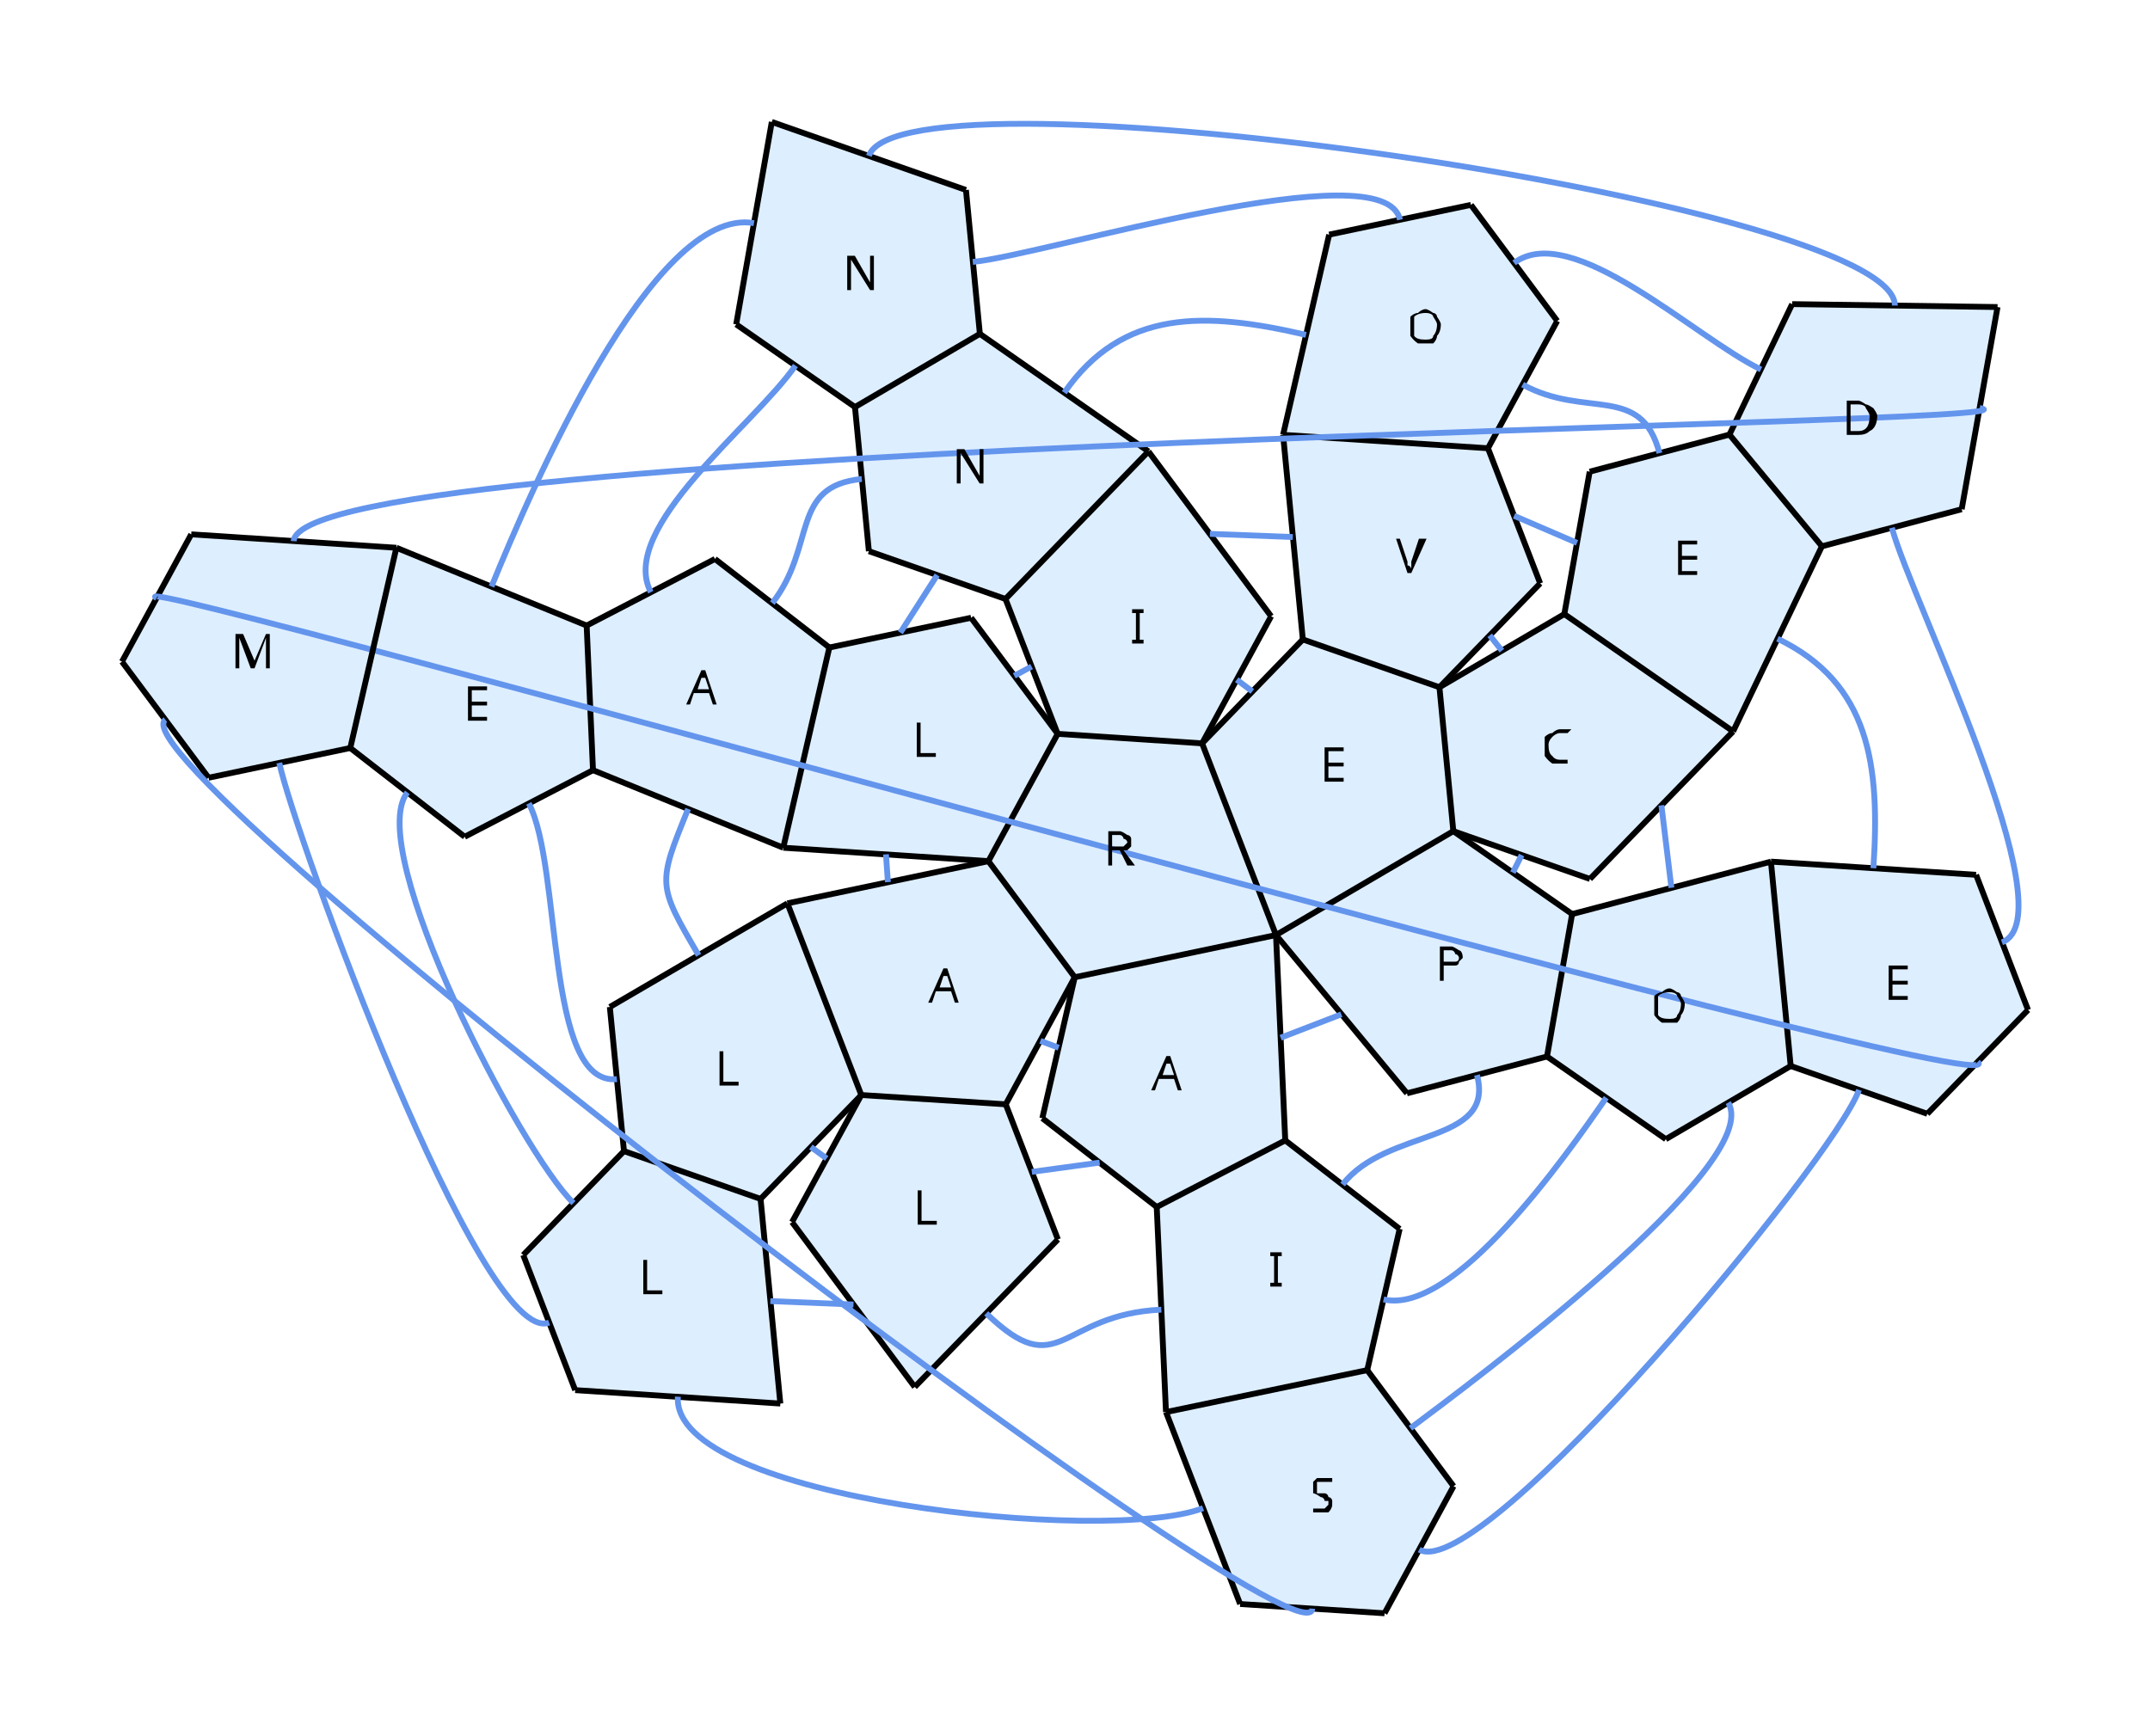
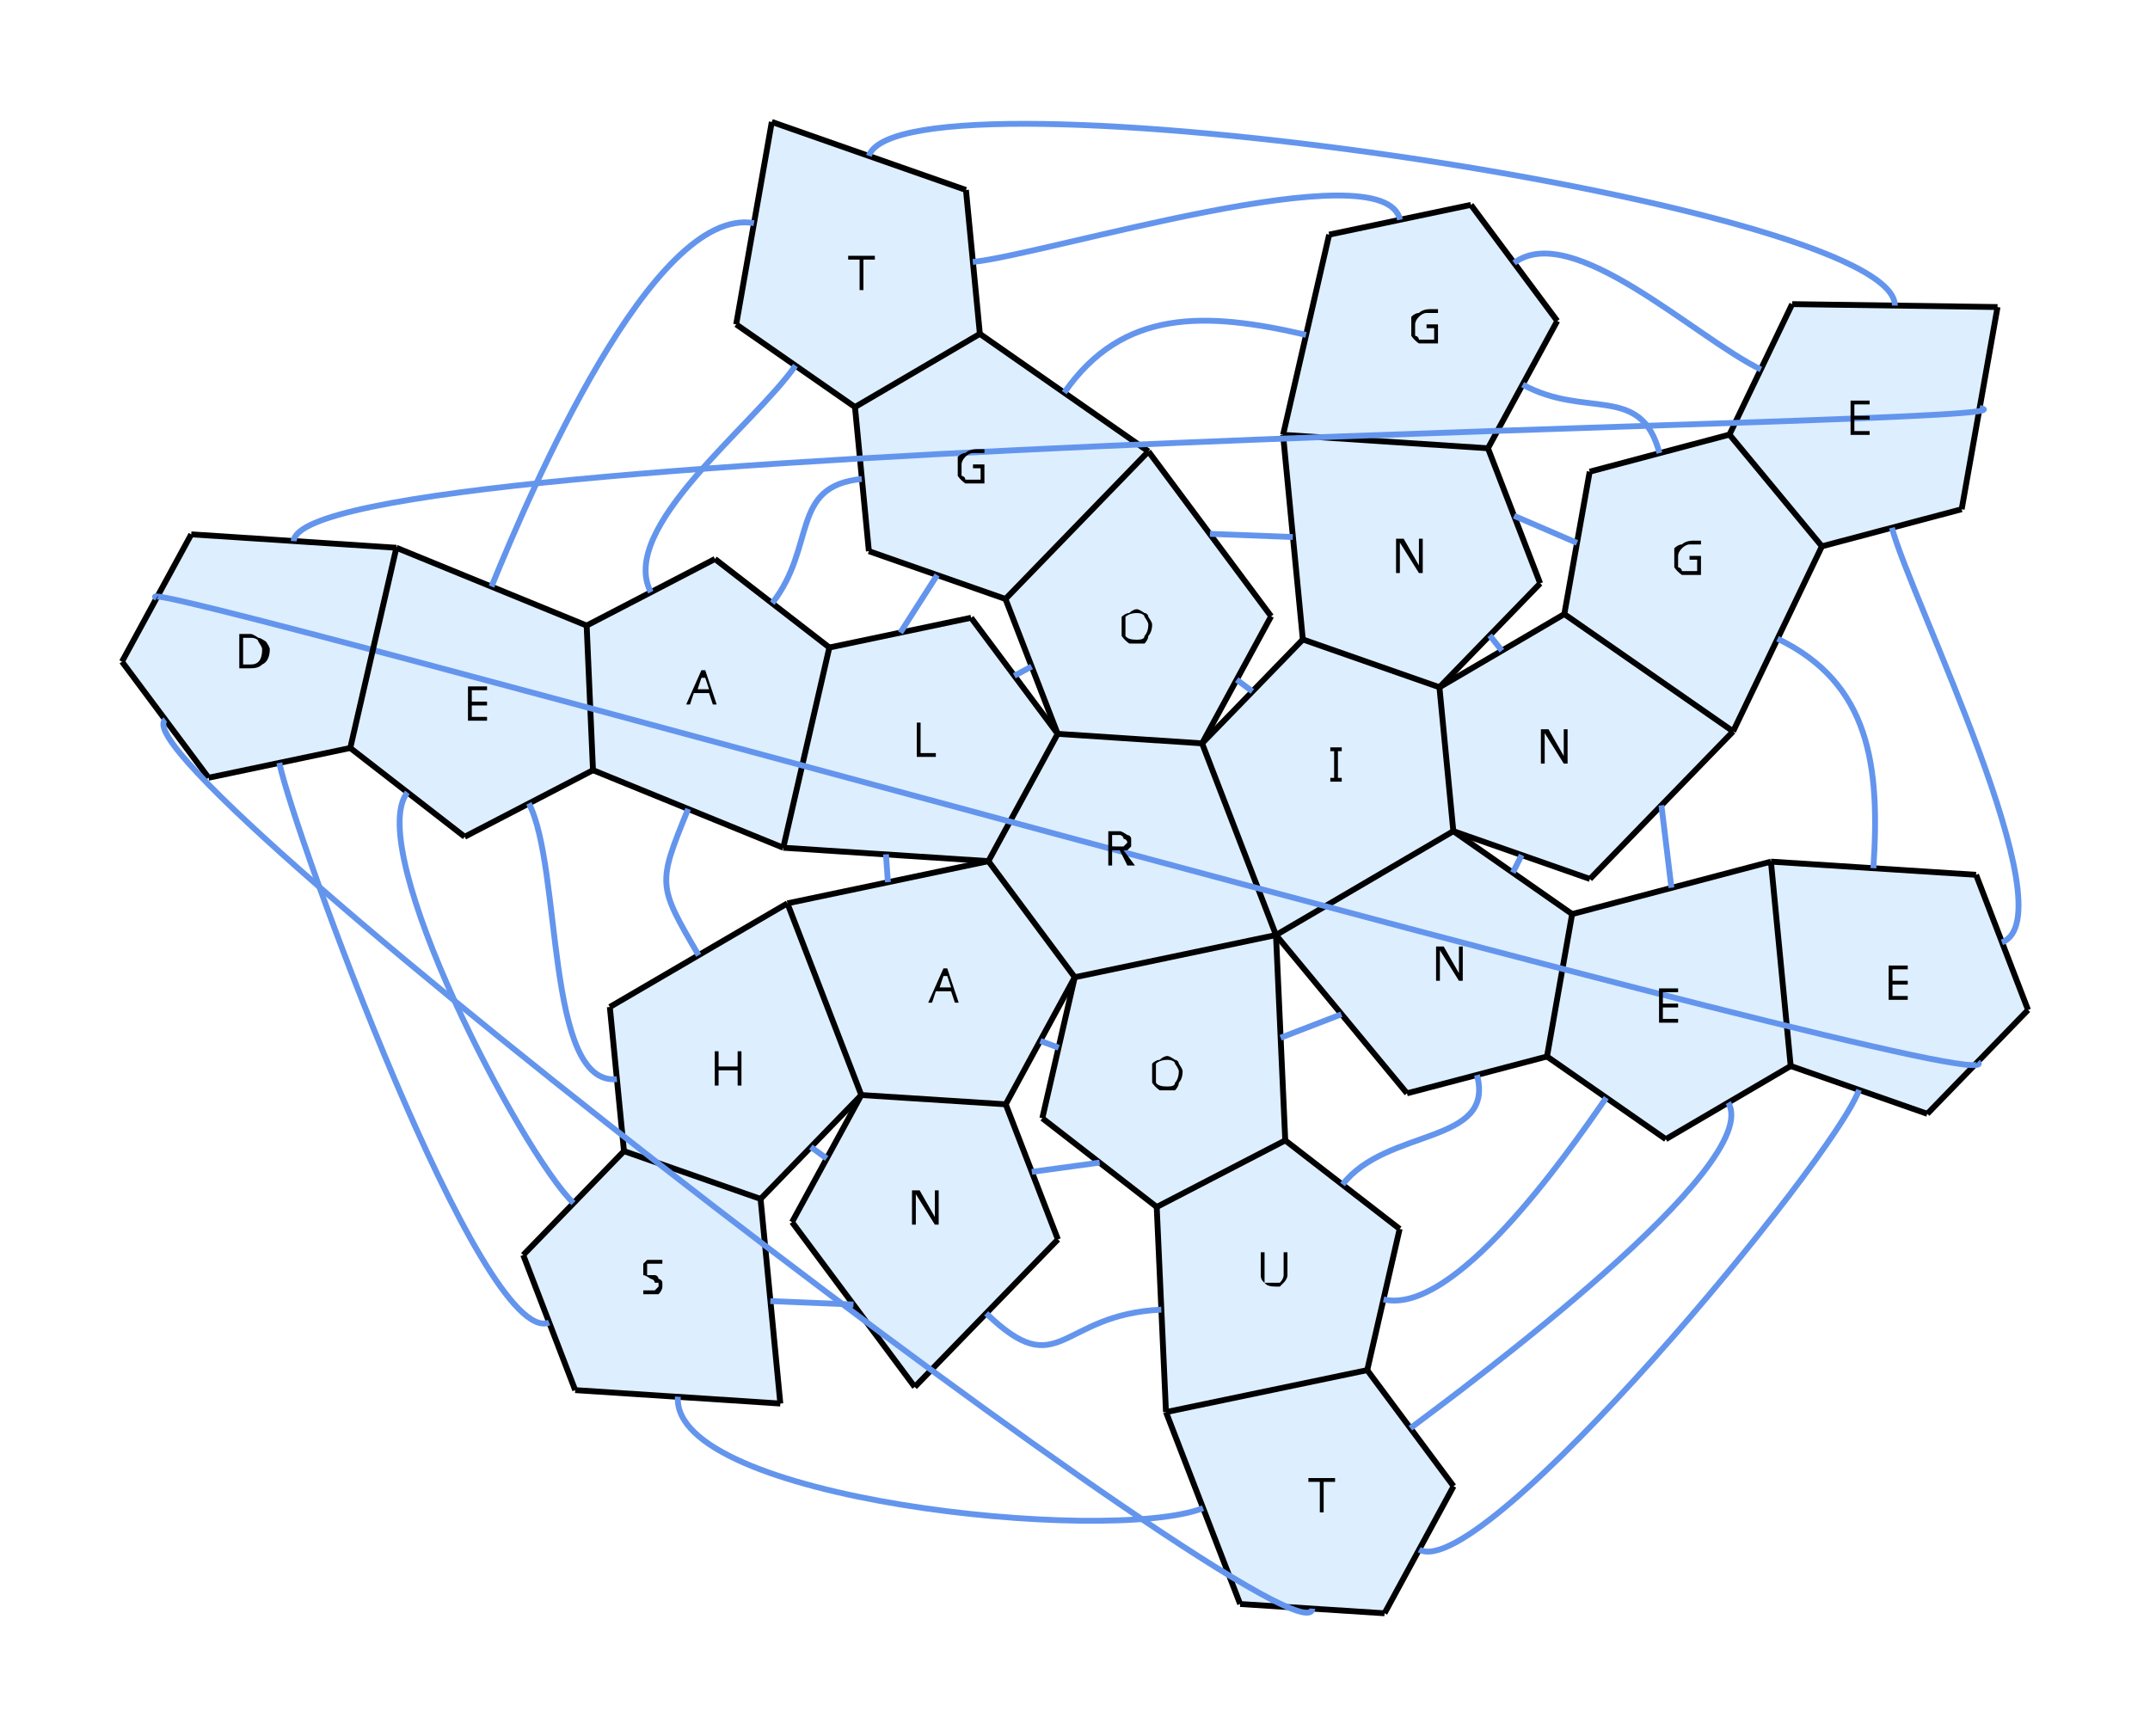
<svg xmlns="http://www.w3.org/2000/svg" class="polyhedron" viewBox="-5.231 -3.834 8.814 7.115" stroke-width="0.024" font-family="Work Sans">
  <path id="outline-0" d="M0,0 -0.303,-0.786 -0.895,-0.825 -1.179,-0.303 -0.825,0.173z" fill="#def" />
  <path id="outline-1" d="M0,0 0.727,-0.426 0.67,-1.016 0.11,-1.212 -0.303,-0.786z" fill="#def" />
  <path id="outline-18" d="M-0.523,-1.983 -1.109,-1.378 -0.895,-0.825 -0.303,-0.786 -0.02,-1.307z" fill="#def" />
  <path id="outline-10" d="M-2.02,-0.358 -1.179,-0.303 -0.895,-0.825 -1.25,-1.301 -1.831,-1.179z" fill="#def" />
  <path id="outline-11" d="M-2.003,-0.13 -1.7,0.656 -1.108,0.694 -0.825,0.173 -1.179,-0.303z" fill="#def" />
  <path id="outline-3" d="M0,7.68611651176507E-18 -0.825,0.173 -0.958,0.751 -0.489,1.115 0.038,0.842z" fill="#def" />
  <path id="outline-2" d="M0,0 0.537,0.649 1.111,0.498 1.214,-0.086 0.727,-0.426z" fill="#def" />
  <path id="outline-15" d="M1.874,-0.835 1.182,-1.316 0.67,-1.016 0.727,-0.426 1.287,-0.23z" fill="#def" />
  <path id="outline-17" d="M0.029,-2.051 0.11,-1.212 0.67,-1.016 1.083,-1.442 0.869,-1.996z" fill="#def" />
  <path id="outline-19" d="M-0.523,-1.983 -1.214,-2.465 -1.726,-2.165 -1.669,-1.574 -1.109,-1.378z" fill="#def" />
  <path id="outline-9" d="M-2.02,-0.358 -1.831,-1.179 -2.3,-1.542 -2.826,-1.269 -2.8,-0.676z" fill="#def" />
  <path id="outline-8" d="M-2.003,-0.13 -2.731,0.295 -2.673,0.886 -2.113,1.082 -1.7,0.656z" fill="#def" />
  <path id="outline-23" d="M-1.481,1.853 -0.894,1.248 -1.108,0.694 -1.7,0.656 -1.984,1.177z" fill="#def" />
  <path id="outline-20" d="M-0.451,1.956 0.374,1.784 0.507,1.205 0.038,0.842 -0.489,1.115z" fill="#def" />
  <path id="outline-14" d="M2.029,-0.301 1.214,-0.086 1.111,0.498 1.598,0.837 2.11,0.537z" fill="#def" />
  <path id="outline-12" d="M1.874,-0.835 2.238,-1.594 1.859,-2.052 1.286,-1.9 1.182,-1.316z" fill="#def" />
  <path id="outline-16" d="M0.029,-2.051 0.869,-1.996 1.153,-2.518 0.799,-2.994 0.218,-2.872z" fill="#def" />
  <path id="outline-7" d="M-2.067,-3.334 -2.213,-2.504 -1.726,-2.165 -1.214,-2.465 -1.271,-3.055z" fill="#def" />
  <path id="outline-4" d="M-3.606,-1.588 -3.795,-0.767 -3.326,-0.403 -2.8,-0.676 -2.826,-1.269z" fill="#def" />
  <path id="outline-22" d="M-2.032,1.921 -2.113,1.082 -2.673,0.886 -3.086,1.312 -2.873,1.866z" fill="#def" />
  <path id="outline-21" d="M-0.451,1.956 -0.147,2.743 0.445,2.781 0.728,2.26 0.374,1.784z" fill="#def" />
  <path id="outline-13" d="M2.029,-0.301 2.11,0.537 2.67,0.733 3.083,0.307 2.87,-0.247z" fill="#def" />
  <path id="outline-6" d="M2.958,-2.575 2.116,-2.587 1.859,-2.052 2.238,-1.594 2.811,-1.746z" fill="#def" />
  <path id="outline-5" d="M-3.606,-1.588 -4.447,-1.643 -4.731,-1.121 -4.376,-0.645 -3.795,-0.767z" fill="#def" />
  <path id="edge-1-3" d="M 0.11,-1.212 L -0.303,-0.786" stroke="black" />
  <path id="edge-1-4" d="M -0.303,-0.786 L 0,0" stroke="black" />
  <path stroke="cornflowerblue" fill="none" id="curve-1-4" d="M -0.152,-0.393 L -0.152,-0.393" />
  <path id="edge-18-1" d="M -1.109,-1.378 L -0.895,-0.825" stroke="black" />
  <path id="edge-18-2" d="M -0.895,-0.825 L -0.303,-0.786" stroke="black" />
  <path stroke="cornflowerblue" fill="none" id="curve-18-2" d="M -0.599,-0.805 L -0.599,-0.805" />
  <path id="edge-18-3" d="M -0.303,-0.786 L -0.02,-1.307" stroke="black" />
  <path stroke="cornflowerblue" fill="none" id="curve-18-3" d="M -0.161,-1.047 L -0.097,-0.999" />
  <path id="edge-18-4" d="M -0.02,-1.307 L -0.523,-1.983" stroke="black" />
  <path id="edge-10-0" d="M -2.02,-0.358 L -1.179,-0.303" stroke="black" />
  <path id="edge-10-1" d="M -1.179,-0.303 L -0.895,-0.825" stroke="black" />
  <path stroke="cornflowerblue" fill="none" id="curve-10-1" d="M -1.037,-0.564 L -1.037,-0.564" />
  <path id="edge-10-2" d="M -0.895,-0.825 L -1.25,-1.301" stroke="black" />
  <path stroke="cornflowerblue" fill="none" id="curve-10-2" d="M -1.073,-1.063 L -1.002,-1.101" />
  <path id="edge-10-3" d="M -1.25,-1.301 L -1.831,-1.179" stroke="black" />
  <path id="edge-11-2" d="M -1.108,0.694 L -0.825,0.173" stroke="black" />
  <path id="edge-11-3" d="M -0.825,0.173 L -1.179,-0.303" stroke="black" />
  <path stroke="cornflowerblue" fill="none" id="curve-11-3" d="M -1.002,-0.065 L -1.002,-0.065" />
  <path id="edge-11-4" d="M -1.179,-0.303 L -2.003,-0.13" stroke="black" />
  <path stroke="cornflowerblue" fill="none" id="curve-11-4" d="M -1.591,-0.217 L -1.599,-0.331" />
  <path id="edge-3-0" d="M 0,7.68611651176507E-18 L -0.825,0.173" stroke="black" />
  <path stroke="cornflowerblue" fill="none" id="curve-3-0" d="M -0.412,0.086 L -0.412,0.086" />
  <path id="edge-3-1" d="M -0.825,0.173 L -0.958,0.751" stroke="black" />
  <path stroke="cornflowerblue" fill="none" id="curve-3-1" d="M -0.891,0.462 L -0.966,0.434" />
  <path id="edge-3-2" d="M -0.958,0.751 L -0.489,1.115" stroke="black" />
  <path id="edge-3-4" d="M 0.038,0.842 L 0,7.68611651176507E-18" stroke="black" />
  <path id="edge-2-0" d="M 0,0 L 0.537,0.649" stroke="black" />
  <path stroke="cornflowerblue" fill="none" id="curve-2-0" d="M 0.268,0.325 L 0.019,0.421" />
  <path id="edge-2-1" d="M 0.537,0.649 L 1.111,0.498" stroke="black" />
  <path id="edge-2-3" d="M 1.214,-0.086 L 0.727,-0.426" stroke="black" />
  <path id="edge-2-4" d="M 0.727,-0.426 L 0,0" stroke="black" />
  <path stroke="cornflowerblue" fill="none" id="curve-2-4" d="M 0.364,-0.213 L 0.364,-0.213" />
  <path id="edge-15-1" d="M 1.182,-1.316 L 0.67,-1.016" stroke="black" />
  <path id="edge-15-2" d="M 0.67,-1.016 L 0.727,-0.426" stroke="black" />
  <path stroke="cornflowerblue" fill="none" id="curve-15-2" d="M 0.699,-0.721 L 0.699,-0.721" />
  <path id="edge-15-3" d="M 0.727,-0.426 L 1.287,-0.23" stroke="black" />
  <path stroke="cornflowerblue" fill="none" id="curve-15-3" d="M 1.007,-0.328 L 0.971,-0.256" />
  <path id="edge-15-4" d="M 1.287,-0.23 L 1.874,-0.835" stroke="black" />
  <path id="edge-17-0" d="M 0.029,-2.051 L 0.11,-1.212" stroke="black" />
  <path stroke="cornflowerblue" fill="none" id="curve-17-0" d="M 0.069,-1.632 L -0.271,-1.645" />
  <path id="edge-17-1" d="M 0.11,-1.212 L 0.67,-1.016" stroke="black" />
  <path stroke="cornflowerblue" fill="none" id="curve-17-1" d="M 0.39,-1.114 L 0.39,-1.114" />
  <path id="edge-17-2" d="M 0.67,-1.016 L 1.083,-1.442" stroke="black" />
  <path stroke="cornflowerblue" fill="none" id="curve-17-2" d="M 0.876,-1.229 L 0.926,-1.166" />
  <path id="edge-17-3" d="M 1.083,-1.442 L 0.869,-1.996" stroke="black" />
  <path id="edge-19-0" d="M -0.523,-1.983 L -1.214,-2.465" stroke="black" />
  <path id="edge-19-2" d="M -1.726,-2.165 L -1.669,-1.574" stroke="black" />
  <path id="edge-19-3" d="M -1.669,-1.574 L -1.109,-1.378" stroke="black" />
  <path stroke="cornflowerblue" fill="none" id="curve-19-3" d="M -1.389,-1.476 L -1.54,-1.24" />
  <path id="edge-19-4" d="M -1.109,-1.378 L -0.523,-1.983" stroke="black" />
  <path stroke="cornflowerblue" fill="none" id="curve-19-4" d="M -0.816,-1.681 L -0.816,-1.681" />
  <path id="edge-9-0" d="M -2.02,-0.358 L -1.831,-1.179" stroke="black" />
  <path stroke="cornflowerblue" fill="none" id="curve-9-0" d="M -1.925,-0.768 L -1.925,-0.768" />
  <path id="edge-9-1" d="M -1.831,-1.179 L -2.3,-1.542" stroke="black" />
  <path stroke="cornflowerblue" fill="none" id="curve-9-1" d="M -2.065,-1.361 C -1.883,-1.595 -1.993,-1.841 -1.698,-1.87" />
  <path id="edge-9-2" d="M -2.3,-1.542 L -2.826,-1.269" stroke="black" />
  <path id="edge-9-4" d="M -2.8,-0.676 L -2.02,-0.358" stroke="black" />
  <path id="edge-8-0" d="M -2.003,-0.13 L -2.731,0.295" stroke="black" />
  <path stroke="cornflowerblue" fill="none" id="curve-8-0" d="M -2.367,0.083 C -2.536,-0.207 -2.536,-0.207 -2.41,-0.517" />
  <path id="edge-8-1" d="M -2.731,0.295 L -2.673,0.886" stroke="black" />
  <path id="edge-8-3" d="M -2.113,1.082 L -1.7,0.656" stroke="black" />
  <path id="edge-8-4" d="M -1.7,0.656 L -2.003,-0.13" stroke="black" />
  <path stroke="cornflowerblue" fill="none" id="curve-8-4" d="M -1.852,0.263 L -1.852,0.263" />
  <path id="edge-23-0" d="M -1.481,1.853 L -0.894,1.248" stroke="black" />
  <path id="edge-23-1" d="M -0.894,1.248 L -1.108,0.694" stroke="black" />
  <path stroke="cornflowerblue" fill="none" id="curve-23-1" d="M -1.001,0.971 L -0.723,0.933" />
  <path id="edge-23-2" d="M -1.108,0.694 L -1.7,0.656" stroke="black" />
  <path stroke="cornflowerblue" fill="none" id="curve-23-2" d="M -1.404,0.675 L -1.404,0.675" />
  <path id="edge-23-3" d="M -1.7,0.656 L -1.984,1.177" stroke="black" />
  <path stroke="cornflowerblue" fill="none" id="curve-23-3" d="M -1.842,0.916 L -1.907,0.869" />
  <path id="edge-23-4" d="M -1.984,1.177 L -1.481,1.853" stroke="black" />
  <path id="edge-20-1" d="M 0.374,1.784 L 0.507,1.205" stroke="black" />
  <path id="edge-20-2" d="M 0.507,1.205 L 0.038,0.842" stroke="black" />
  <path stroke="cornflowerblue" fill="none" id="curve-20-2" d="M 0.273,1.023 C 0.454,0.789 0.9,0.861 0.824,0.574" />
  <path id="edge-20-3" d="M 0.038,0.842 L -0.489,1.115" stroke="black" />
  <path stroke="cornflowerblue" fill="none" id="curve-20-3" d="M -0.225,0.978 L -0.225,0.978" />
  <path id="edge-20-4" d="M -0.489,1.115 L -0.451,1.956" stroke="black" />
  <path stroke="cornflowerblue" fill="none" id="curve-20-4" d="M -0.47,1.536 C -0.89,1.555 -0.885,1.844 -1.188,1.551" />
  <path id="edge-14-0" d="M 2.029,-0.301 L 1.214,-0.086" stroke="black" />
  <path stroke="cornflowerblue" fill="none" id="curve-14-0" d="M 1.621,-0.194 L 1.58,-0.532" />
  <path id="edge-14-1" d="M 1.214,-0.086 L 1.111,0.498" stroke="black" />
  <path stroke="cornflowerblue" fill="none" id="curve-14-1" d="M 1.162,0.206 L 1.162,0.206" />
  <path id="edge-14-2" d="M 1.111,0.498 L 1.598,0.837" stroke="black" />
  <path stroke="cornflowerblue" fill="none" id="curve-14-2" d="M 1.354,0.667 C 1.185,0.911 0.73,1.561 0.441,1.494" />
  <path id="edge-14-3" d="M 1.598,0.837 L 2.11,0.537" stroke="black" />
  <path id="edge-12-0" d="M 1.874,-0.835 L 2.238,-1.594" stroke="black" />
  <path id="edge-12-2" d="M 1.859,-2.052 L 1.286,-1.9" stroke="black" />
  <path id="edge-12-3" d="M 1.286,-1.9 L 1.182,-1.316" stroke="black" />
  <path stroke="cornflowerblue" fill="none" id="curve-12-3" d="M 1.234,-1.608 L 0.976,-1.719" />
  <path id="edge-12-4" d="M 1.182,-1.316 L 1.874,-0.835" stroke="black" />
  <path stroke="cornflowerblue" fill="none" id="curve-12-4" d="M 1.528,-1.075 L 1.528,-1.075" />
  <path id="edge-16-0" d="M 0.029,-2.051 L 0.869,-1.996" stroke="black" />
  <path stroke="cornflowerblue" fill="none" id="curve-16-0" d="M 0.449,-2.024 L 0.449,-2.024" />
  <path id="edge-16-1" d="M 0.869,-1.996 L 1.153,-2.518" stroke="black" />
  <path stroke="cornflowerblue" fill="none" id="curve-16-1" d="M 1.011,-2.257 C 1.272,-2.115 1.497,-2.263 1.572,-1.976" />
  <path id="edge-16-2" d="M 1.153,-2.518 L 0.799,-2.994" stroke="black" />
  <path id="edge-16-3" d="M 0.799,-2.994 L 0.218,-2.872" stroke="black" />
  <path id="edge-16-4" d="M 0.218,-2.872 L 0.029,-2.051" stroke="black" />
  <path stroke="cornflowerblue" fill="none" id="curve-16-4" d="M 0.123,-2.461 C -0.287,-2.556 -0.628,-2.57 -0.868,-2.224" />
  <path id="edge-7-0" d="M -2.067,-3.334 L -2.213,-2.504" stroke="black" />
  <path id="edge-7-1" d="M -2.213,-2.504 L -1.726,-2.165" stroke="black" />
  <path stroke="cornflowerblue" fill="none" id="curve-7-1" d="M -1.97,-2.335 C -2.139,-2.091 -2.7,-1.669 -2.563,-1.406" />
  <path id="edge-7-2" d="M -1.726,-2.165 L -1.214,-2.465" stroke="black" />
  <path stroke="cornflowerblue" fill="none" id="curve-7-2" d="M -1.47,-2.315 L -1.47,-2.315" />
  <path id="edge-7-3" d="M -1.214,-2.465 L -1.271,-3.055" stroke="black" />
  <path stroke="cornflowerblue" fill="none" id="curve-7-3" d="M -1.243,-2.76 C -0.947,-2.789 0.447,-3.223 0.508,-2.933" />
  <path id="edge-7-4" d="M -1.271,-3.055 L -2.067,-3.334" stroke="black" />
  <path id="edge-4-1" d="M -3.795,-0.767 L -3.326,-0.403" stroke="black" />
  <path id="edge-4-2" d="M -3.326,-0.403 L -2.8,-0.676" stroke="black" />
  <path stroke="cornflowerblue" fill="none" id="curve-4-2" d="M -3.063,-0.54 C -2.926,-0.276 -2.997,0.619 -2.702,0.591" />
  <path id="edge-4-3" d="M -2.8,-0.676 L -2.826,-1.269" stroke="black" />
  <path stroke="cornflowerblue" fill="none" id="curve-4-3" d="M -2.813,-0.973 L -2.813,-0.973" />
  <path id="edge-4-4" d="M -2.826,-1.269 L -3.606,-1.588" stroke="black" />
  <path stroke="cornflowerblue" fill="none" id="curve-4-4" d="M -3.216,-1.429 C -3.057,-1.819 -2.555,-2.992 -2.14,-2.919" />
  <path id="edge-22-0" d="M -2.032,1.921 L -2.113,1.082" stroke="black" />
  <path stroke="cornflowerblue" fill="none" id="curve-22-0" d="M -2.073,1.501 L -1.732,1.515" />
  <path id="edge-22-1" d="M -2.113,1.082 L -2.673,0.886" stroke="black" />
  <path stroke="cornflowerblue" fill="none" id="curve-22-1" d="M -2.393,0.984 L -2.393,0.984" />
  <path id="edge-22-2" d="M -2.673,0.886 L -3.086,1.312" stroke="black" />
  <path stroke="cornflowerblue" fill="none" id="curve-22-2" d="M -2.88,1.099 C -3.093,0.893 -3.743,-0.351 -3.561,-0.585" />
  <path id="edge-22-3" d="M -3.086,1.312 L -2.873,1.866" stroke="black" />
  <path id="edge-22-4" d="M -2.873,1.866 L -2.032,1.921" stroke="black" />
  <path id="edge-21-0" d="M -0.451,1.956 L -0.147,2.743" stroke="black" />
  <path stroke="cornflowerblue" fill="none" id="curve-21-0" d="M -0.299,2.35 C -0.692,2.501 -2.48,2.314 -2.452,1.893" />
  <path id="edge-21-1" d="M -0.147,2.743 L 0.445,2.781" stroke="black" />
  <path id="edge-21-2" d="M 0.445,2.781 L 0.728,2.26" stroke="black" />
  <path id="edge-21-3" d="M 0.728,2.26 L 0.374,1.784" stroke="black" />
  <path stroke="cornflowerblue" fill="none" id="curve-21-3" d="M 0.551,2.022 C 0.789,1.844 2.004,0.943 1.854,0.687" />
  <path id="edge-21-4" d="M 0.374,1.784 L -0.451,1.956" stroke="black" />
  <path stroke="cornflowerblue" fill="none" id="curve-21-4" d="M -0.038,1.87 L -0.038,1.87" />
  <path id="edge-13-0" d="M 2.029,-0.301 L 2.11,0.537" stroke="black" />
  <path stroke="cornflowerblue" fill="none" id="curve-13-0" d="M 2.069,0.118 L 2.069,0.118" />
  <path id="edge-13-1" d="M 2.11,0.537 L 2.67,0.733" stroke="black" />
  <path stroke="cornflowerblue" fill="none" id="curve-13-1" d="M 2.39,0.635 C 2.292,0.915 0.847,2.662 0.587,2.52" />
  <path id="edge-13-2" d="M 2.67,0.733 L 3.083,0.307" stroke="black" />
  <path id="edge-13-3" d="M 3.083,0.307 L 2.87,-0.247" stroke="black" />
  <path id="edge-13-4" d="M 2.87,-0.247 L 2.029,-0.301" stroke="black" />
  <path stroke="cornflowerblue" fill="none" id="curve-13-4" d="M 2.449,-0.274 C 2.477,-0.694 2.435,-1.033 2.056,-1.215" />
  <path id="edge-6-0" d="M 2.958,-2.575 L 2.116,-2.587" stroke="black" />
  <path stroke="cornflowerblue" fill="none" id="curve-6-0" d="M 2.537,-2.581 C 2.543,-3.002 -1.53,-3.592 -1.669,-3.195" />
  <path id="edge-6-1" d="M 2.116,-2.587 L 1.859,-2.052" stroke="black" />
  <path stroke="cornflowerblue" fill="none" id="curve-6-1" d="M 1.988,-2.319 C 1.72,-2.448 1.214,-2.933 0.976,-2.756" />
  <path id="edge-6-2" d="M 1.859,-2.052 L 2.238,-1.594" stroke="black" />
  <path stroke="cornflowerblue" fill="none" id="curve-6-2" d="M 2.048,-1.823 L 2.048,-1.823" />
  <path id="edge-6-3" d="M 2.238,-1.594 L 2.811,-1.746" stroke="black" />
  <path stroke="cornflowerblue" fill="none" id="curve-6-3" d="M 2.525,-1.67 C 2.6,-1.383 3.253,-0.077 2.976,0.03" />
  <path id="edge-6-4" d="M 2.811,-1.746 L 2.958,-2.575" stroke="black" />
  <path id="edge-5-0" d="M -3.606,-1.588 L -4.447,-1.643" stroke="black" />
  <path stroke="cornflowerblue" fill="none" id="curve-5-0" d="M -4.027,-1.615 C -3.999,-2.036 3.3,-2.087 2.885,-2.161" />
  <path id="edge-5-1" d="M -4.447,-1.643 L -4.731,-1.121" stroke="black" />
  <path stroke="cornflowerblue" fill="none" id="curve-5-1" d="M -4.589,-1.382 C -4.85,-1.524 3.09,0.727 2.877,0.52" />
  <path id="edge-5-2" d="M -4.731,-1.121 L -4.376,-0.645" stroke="black" />
  <path stroke="cornflowerblue" fill="none" id="curve-5-2" d="M -4.553,-0.883 C -4.792,-0.706 0.129,3.058 0.149,2.762" />
  <path id="edge-5-3" d="M -4.376,-0.645 L -3.795,-0.767" stroke="black" />
  <path stroke="cornflowerblue" fill="none" id="curve-5-3" d="M -4.086,-0.706 C -4.025,-0.416 -3.256,1.696 -2.98,1.589" />
  <path id="edge-5-4" d="M -3.795,-0.767 L -3.606,-1.588" stroke="black" />
  <path stroke="cornflowerblue" fill="none" id="curve-5-4" d="M -3.701,-1.177 L -3.701,-1.177" />
  <text x="-0.64" y="-0.288" fill="black" font-size=".2" text-anchor="middle">R</text>
-   <text x="0.241" y="-0.628" fill="black" font-size=".2" text-anchor="middle">E</text>
-   <text x="-0.57" y="-1.196" fill="black" font-size=".2" text-anchor="middle">I</text>
+   <text x="0.241" y="-0.628" fill="black" font-size=".2" text-anchor="middle">I</text>
+   <text x="-0.57" y="-1.196" fill="black" font-size=".2" text-anchor="middle">O</text>
  <text x="-1.435" y="-0.733" fill="black" font-size=".2" text-anchor="middle">L</text>
  <text x="-1.363" y="0.278" fill="black" font-size=".2" text-anchor="middle">A</text>
-   <text x="-0.447" y="0.636" fill="black" font-size=".2" text-anchor="middle">A</text>
-   <text x="0.718" y="0.187" fill="black" font-size=".2" text-anchor="middle">P</text>
-   <text x="1.148" y="-0.704" fill="black" font-size=".2" text-anchor="middle">C</text>
-   <text x="0.552" y="-1.484" fill="black" font-size=".2" text-anchor="middle">V</text>
-   <text x="-1.248" y="-1.853" fill="black" font-size=".2" text-anchor="middle">N</text>
+   <text x="-0.447" y="0.636" fill="black" font-size=".2" text-anchor="middle">O</text>
+   <text x="0.718" y="0.187" fill="black" font-size=".2" text-anchor="middle">N</text>
+   <text x="1.148" y="-0.704" fill="black" font-size=".2" text-anchor="middle">N</text>
+   <text x="0.552" y="-1.484" fill="black" font-size=".2" text-anchor="middle">N</text>
+   <text x="-1.248" y="-1.853" fill="black" font-size=".2" text-anchor="middle">G</text>
  <text x="-2.355" y="-0.945" fill="black" font-size=".2" text-anchor="middle">A</text>
-   <text x="-2.244" y="0.618" fill="black" font-size=".2" text-anchor="middle">L</text>
-   <text x="-1.433" y="1.186" fill="black" font-size=".2" text-anchor="middle">L</text>
-   <text x="-0.004" y="1.44" fill="black" font-size=".2" text-anchor="middle">I</text>
-   <text x="1.612" y="0.357" fill="black" font-size=".2" text-anchor="middle">O</text>
-   <text x="1.688" y="-1.479" fill="black" font-size=".2" text-anchor="middle">E</text>
-   <text x="0.613" y="-2.426" fill="black" font-size=".2" text-anchor="middle">O</text>
-   <text x="-1.698" y="-2.645" fill="black" font-size=".2" text-anchor="middle">N</text>
+   <text x="-2.244" y="0.618" fill="black" font-size=".2" text-anchor="middle">H</text>
+   <text x="-1.433" y="1.186" fill="black" font-size=".2" text-anchor="middle">N</text>
+   <text x="-0.004" y="1.44" fill="black" font-size=".2" text-anchor="middle">U</text>
+   <text x="1.612" y="0.357" fill="black" font-size=".2" text-anchor="middle">E</text>
+   <text x="1.688" y="-1.479" fill="black" font-size=".2" text-anchor="middle">G</text>
+   <text x="0.613" y="-2.426" fill="black" font-size=".2" text-anchor="middle">G</text>
+   <text x="-1.698" y="-2.645" fill="black" font-size=".2" text-anchor="middle">T</text>
  <text x="-3.271" y="-0.881" fill="black" font-size=".2" text-anchor="middle">E</text>
-   <text x="-2.556" y="1.473" fill="black" font-size=".2" text-anchor="middle">L</text>
-   <text x="0.19" y="2.365" fill="black" font-size=".2" text-anchor="middle">S</text>
+   <text x="-2.556" y="1.473" fill="black" font-size=".2" text-anchor="middle">S</text>
+   <text x="0.19" y="2.365" fill="black" font-size=".2" text-anchor="middle">T</text>
  <text x="2.552" y="0.266" fill="black" font-size=".2" text-anchor="middle">E</text>
-   <text x="2.396" y="-2.051" fill="black" font-size=".2" text-anchor="middle">D</text>
-   <text x="-4.191" y="-1.093" fill="black" font-size=".2" text-anchor="middle">M</text>
+   <text x="2.396" y="-2.051" fill="black" font-size=".2" text-anchor="middle">E</text>
+   <text x="-4.191" y="-1.093" fill="black" font-size=".2" text-anchor="middle">D</text>
</svg>
